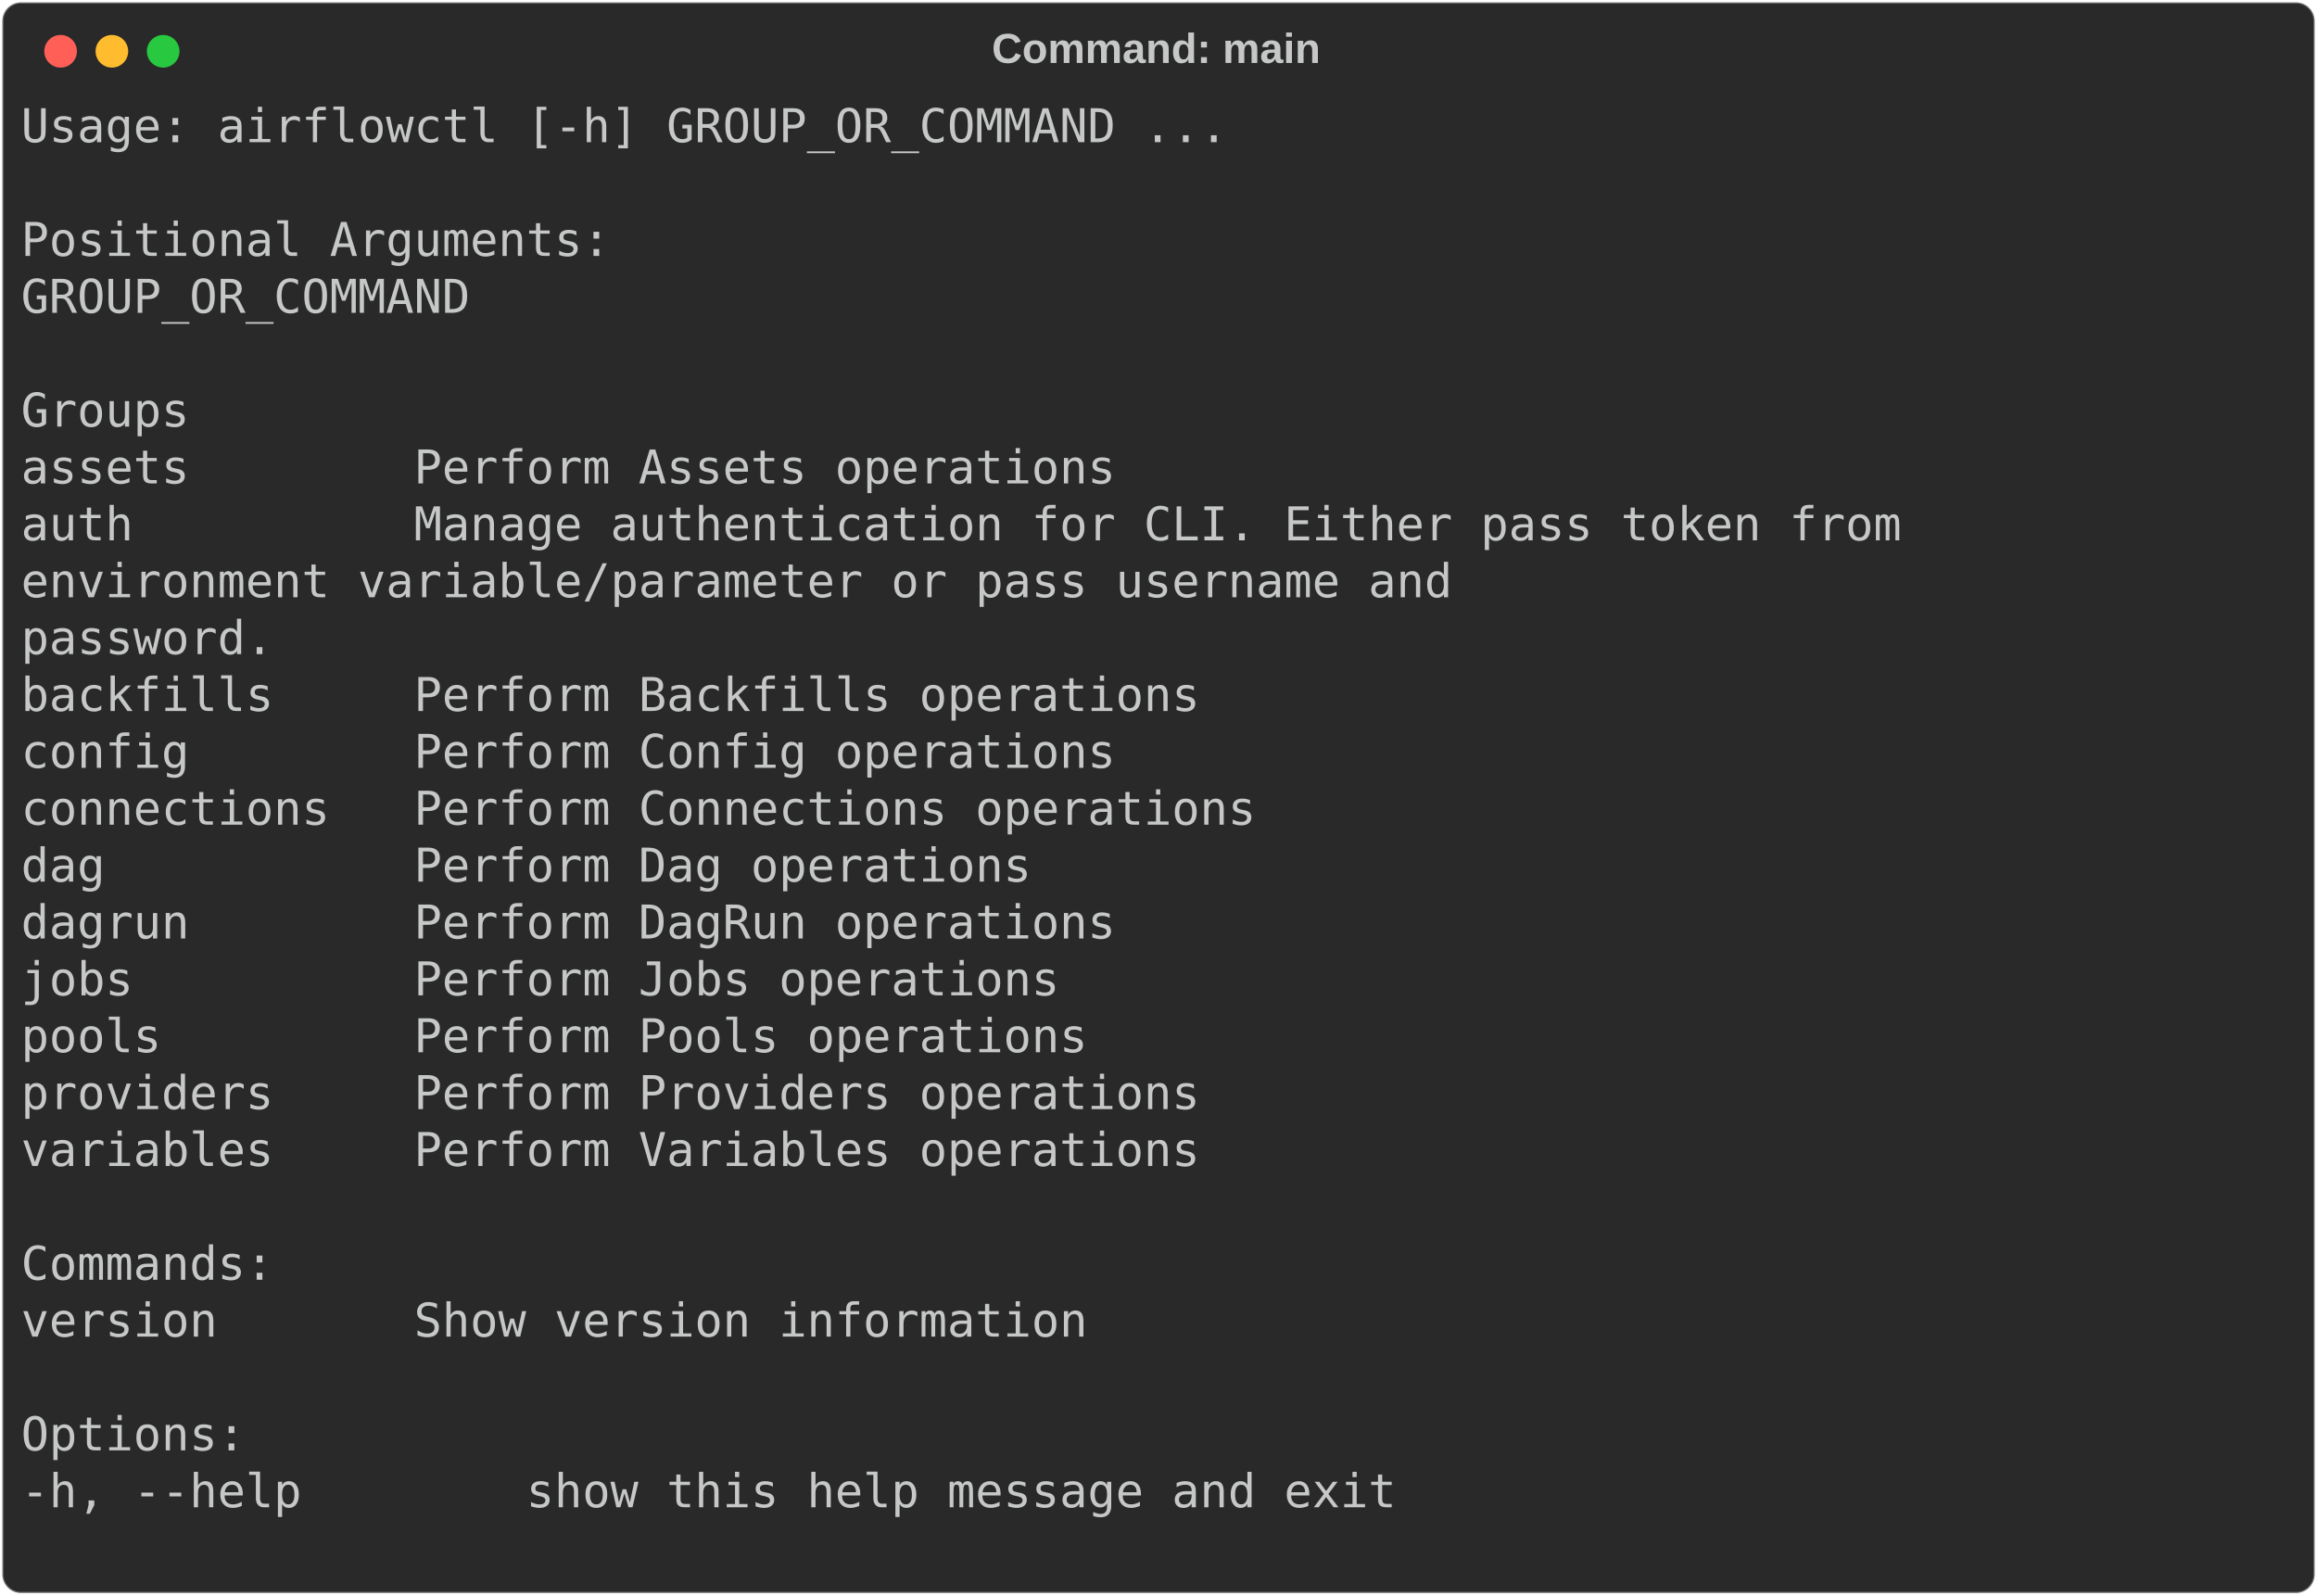
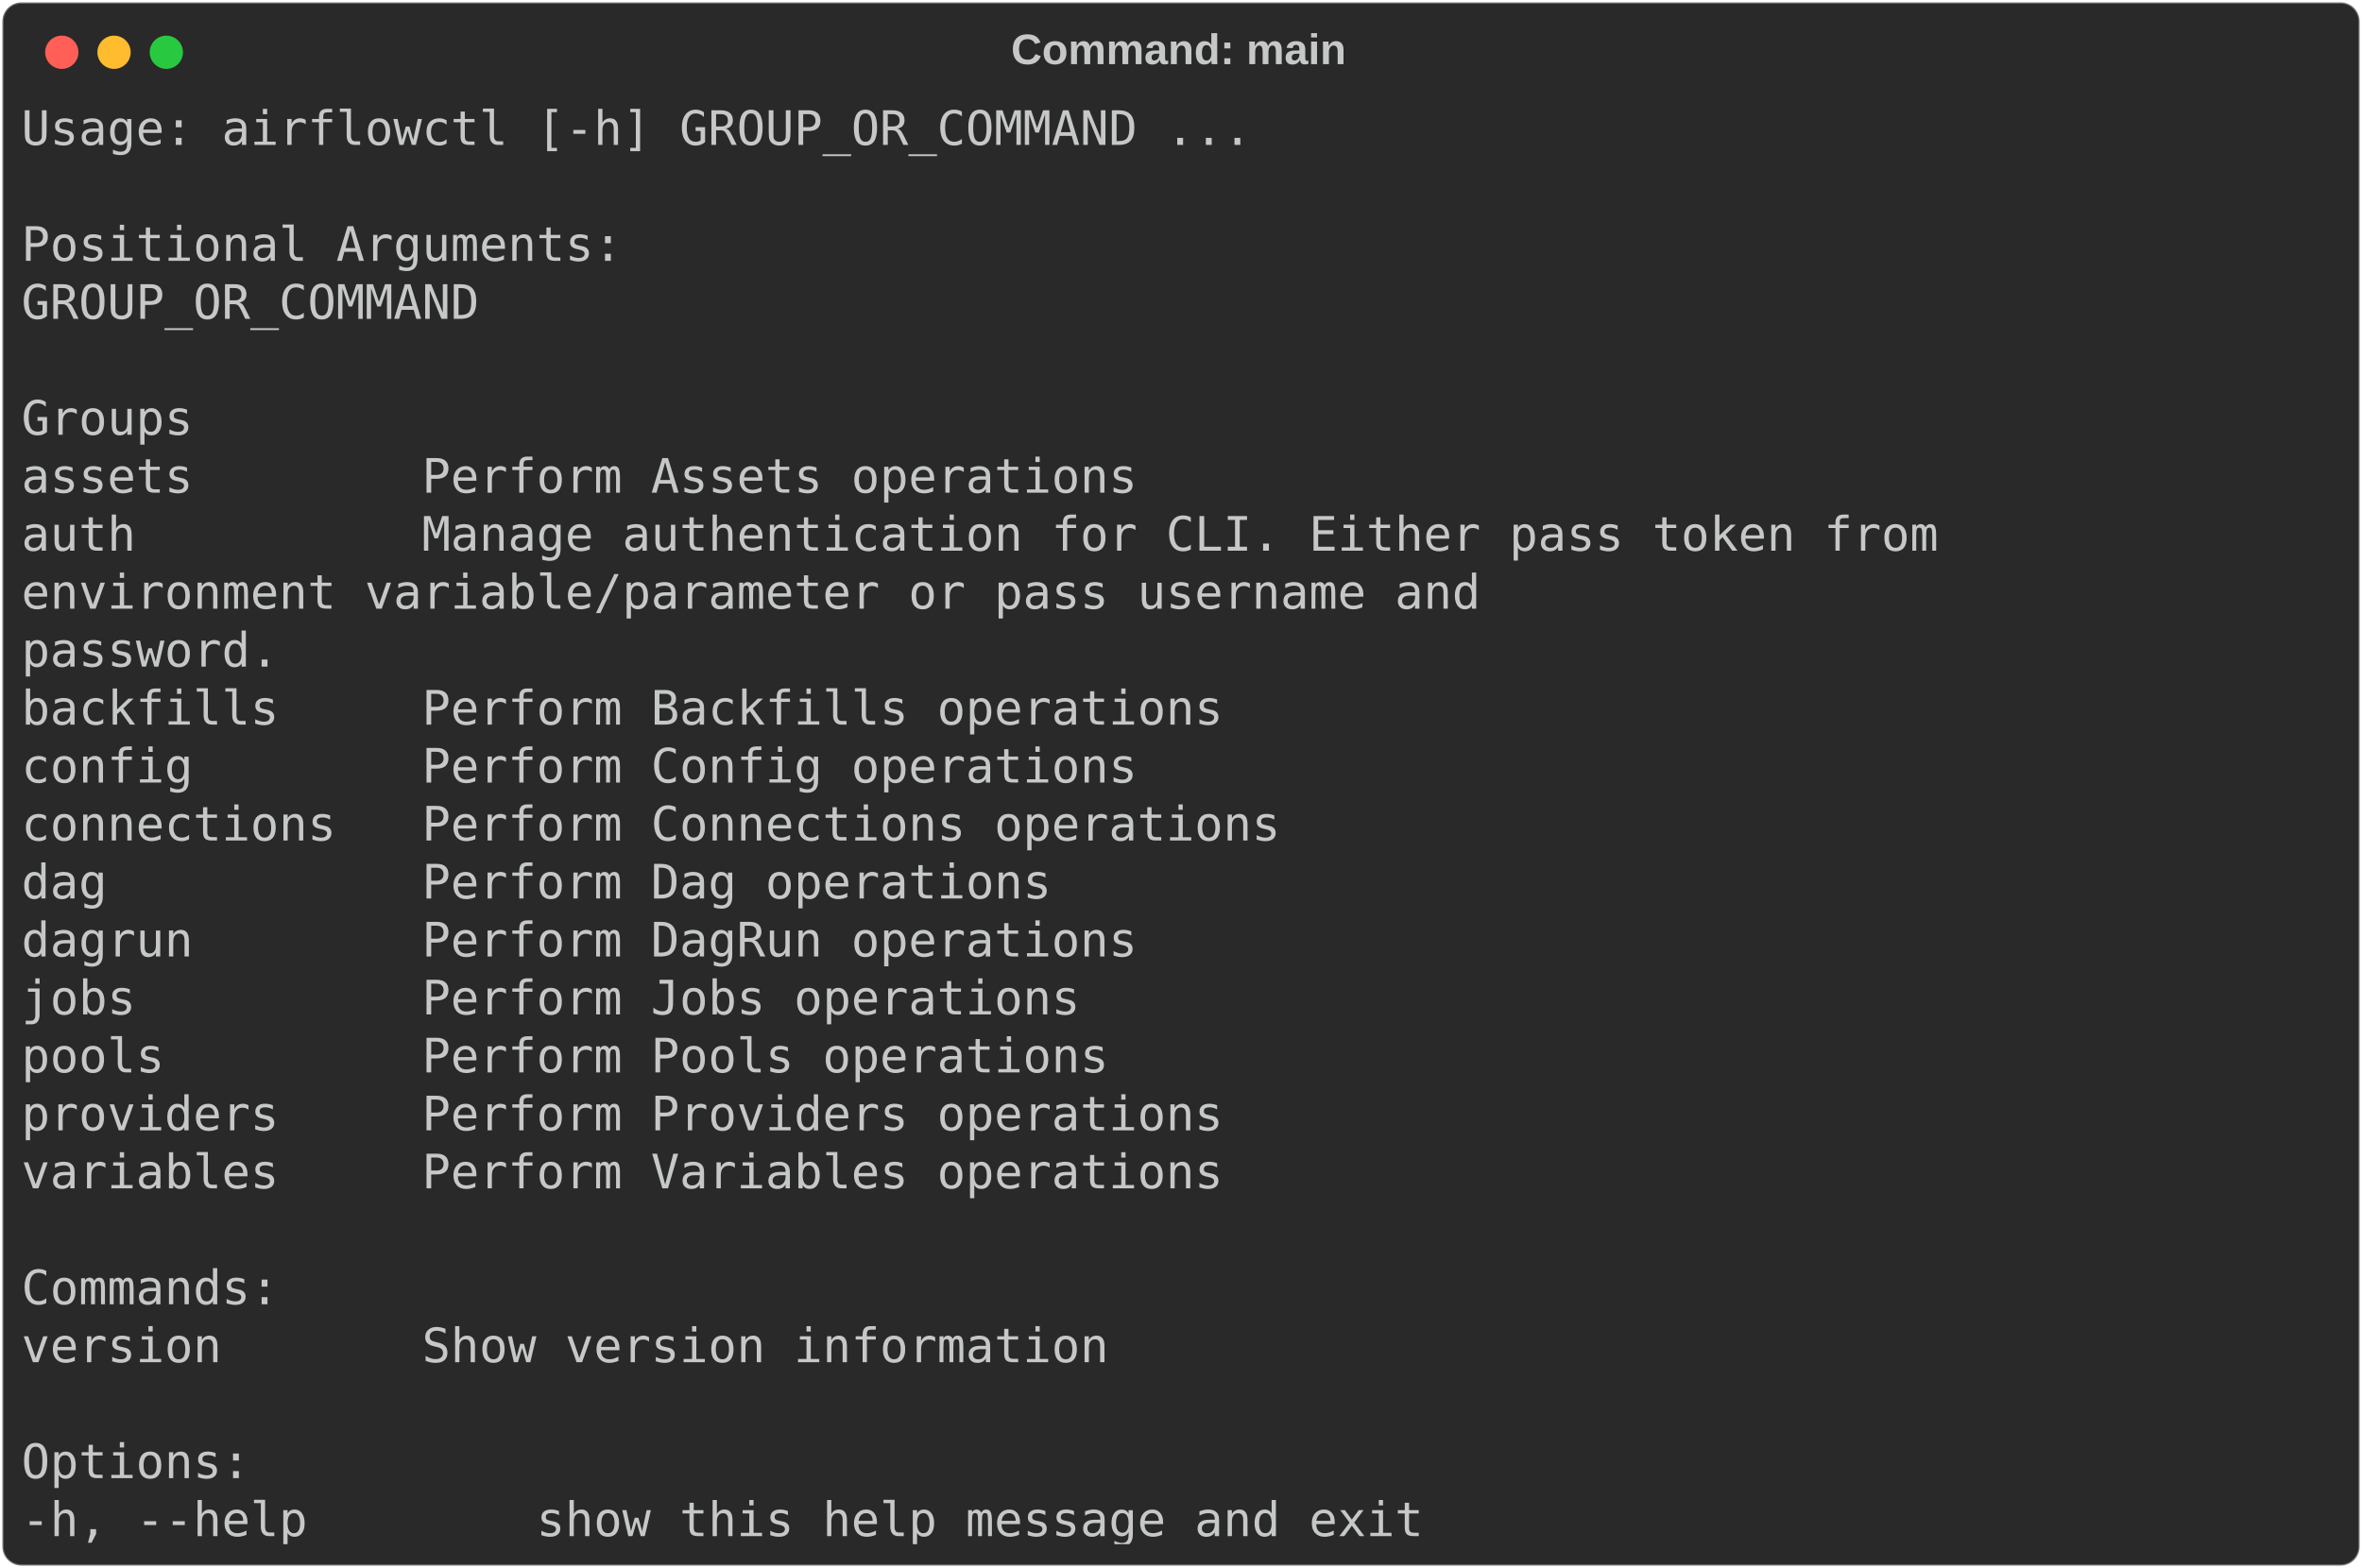
- <svg xmlns="http://www.w3.org/2000/svg" class="rich-terminal" viewBox="0 0 994 684.4">
+ <svg xmlns="http://www.w3.org/2000/svg" class="rich-terminal" viewBox="0 0 994 660.0">
  <style>

    @font-face {
        font-family: "Fira Code";
        src: local("FiraCode-Regular"),
                url("https://cdnjs.cloudflare.com/ajax/libs/firacode/6.2.0/woff2/FiraCode-Regular.woff2") format("woff2"),
                url("https://cdnjs.cloudflare.com/ajax/libs/firacode/6.2.0/woff/FiraCode-Regular.woff") format("woff");
        font-style: normal;
        font-weight: 400;
    }
    @font-face {
        font-family: "Fira Code";
        src: local("FiraCode-Bold"),
                url("https://cdnjs.cloudflare.com/ajax/libs/firacode/6.2.0/woff2/FiraCode-Bold.woff2") format("woff2"),
                url("https://cdnjs.cloudflare.com/ajax/libs/firacode/6.2.0/woff/FiraCode-Bold.woff") format("woff");
        font-style: bold;
        font-weight: 700;
    }

    .terminal-2610352951-matrix {
        font-family: Fira Code, monospace;
        font-size: 20px;
        line-height: 24.4px;
        font-variant-east-asian: full-width;
    }

    .terminal-2610352951-title {
        font-size: 18px;
        font-weight: bold;
        font-family: arial;
    }

    .terminal-2610352951-r1 { fill: #c5c8c6 }
    </style>
  <defs>
    <clipPath id="terminal-2610352951-clip-terminal">
-       <rect x="0" y="0" width="975.0" height="633.4" />
+       <rect x="0" y="0" width="975.0" height="609.0" />
    </clipPath>
    <clipPath id="terminal-2610352951-line-0">
      <rect x="0" y="1.5" width="976" height="24.65" />
    </clipPath>
    <clipPath id="terminal-2610352951-line-1">
      <rect x="0" y="25.9" width="976" height="24.65" />
    </clipPath>
    <clipPath id="terminal-2610352951-line-2">
      <rect x="0" y="50.3" width="976" height="24.65" />
    </clipPath>
    <clipPath id="terminal-2610352951-line-3">
      <rect x="0" y="74.7" width="976" height="24.65" />
    </clipPath>
    <clipPath id="terminal-2610352951-line-4">
      <rect x="0" y="99.1" width="976" height="24.65" />
    </clipPath>
    <clipPath id="terminal-2610352951-line-5">
      <rect x="0" y="123.5" width="976" height="24.65" />
    </clipPath>
    <clipPath id="terminal-2610352951-line-6">
      <rect x="0" y="147.9" width="976" height="24.65" />
    </clipPath>
    <clipPath id="terminal-2610352951-line-7">
      <rect x="0" y="172.3" width="976" height="24.65" />
    </clipPath>
    <clipPath id="terminal-2610352951-line-8">
      <rect x="0" y="196.7" width="976" height="24.65" />
    </clipPath>
    <clipPath id="terminal-2610352951-line-9">
      <rect x="0" y="221.1" width="976" height="24.65" />
    </clipPath>
    <clipPath id="terminal-2610352951-line-10">
      <rect x="0" y="245.5" width="976" height="24.65" />
    </clipPath>
    <clipPath id="terminal-2610352951-line-11">
      <rect x="0" y="269.9" width="976" height="24.65" />
    </clipPath>
    <clipPath id="terminal-2610352951-line-12">
      <rect x="0" y="294.3" width="976" height="24.65" />
    </clipPath>
    <clipPath id="terminal-2610352951-line-13">
      <rect x="0" y="318.7" width="976" height="24.65" />
    </clipPath>
    <clipPath id="terminal-2610352951-line-14">
      <rect x="0" y="343.1" width="976" height="24.65" />
    </clipPath>
    <clipPath id="terminal-2610352951-line-15">
      <rect x="0" y="367.5" width="976" height="24.65" />
    </clipPath>
    <clipPath id="terminal-2610352951-line-16">
      <rect x="0" y="391.9" width="976" height="24.65" />
    </clipPath>
    <clipPath id="terminal-2610352951-line-17">
      <rect x="0" y="416.3" width="976" height="24.65" />
    </clipPath>
    <clipPath id="terminal-2610352951-line-18">
      <rect x="0" y="440.7" width="976" height="24.65" />
    </clipPath>
    <clipPath id="terminal-2610352951-line-19">
      <rect x="0" y="465.1" width="976" height="24.65" />
    </clipPath>
    <clipPath id="terminal-2610352951-line-20">
      <rect x="0" y="489.5" width="976" height="24.65" />
    </clipPath>
    <clipPath id="terminal-2610352951-line-21">
      <rect x="0" y="513.9" width="976" height="24.65" />
    </clipPath>
    <clipPath id="terminal-2610352951-line-22">
      <rect x="0" y="538.3" width="976" height="24.65" />
    </clipPath>
    <clipPath id="terminal-2610352951-line-23">
      <rect x="0" y="562.7" width="976" height="24.65" />
    </clipPath>
  </defs>
-   <rect fill="#292929" stroke="rgba(255,255,255,0.35)" stroke-width="1" x="1" y="1" width="992" height="682.4" rx="8" />
+   <rect fill="#292929" stroke="rgba(255,255,255,0.35)" stroke-width="1" x="1" y="1" width="992" height="658" rx="8" />
  <text class="terminal-2610352951-title" fill="#c5c8c6" text-anchor="middle" x="496" y="27">Command: main</text>
  <g transform="translate(26,22)">
    <circle cx="0" cy="0" r="7" fill="#ff5f57" />
    <circle cx="22" cy="0" r="7" fill="#febc2e" />
    <circle cx="44" cy="0" r="7" fill="#28c840" />
  </g>
  <g transform="translate(9, 41)" clip-path="url(#terminal-2610352951-clip-terminal)">
    <g class="terminal-2610352951-matrix">
      <text class="terminal-2610352951-r1" x="0" y="20" textLength="524.6" clip-path="url(#terminal-2610352951-line-0)">Usage: airflowctl [-h] GROUP_OR_COMMAND ...</text>
      <text class="terminal-2610352951-r1" x="976" y="20" textLength="12.2" clip-path="url(#terminal-2610352951-line-0)">
</text>
      <text class="terminal-2610352951-r1" x="976" y="44.4" textLength="12.2" clip-path="url(#terminal-2610352951-line-1)">
</text>
      <text class="terminal-2610352951-r1" x="0" y="68.8" textLength="256.2" clip-path="url(#terminal-2610352951-line-2)">Positional Arguments:</text>
      <text class="terminal-2610352951-r1" x="976" y="68.8" textLength="12.2" clip-path="url(#terminal-2610352951-line-2)">
</text>
      <text class="terminal-2610352951-r1" x="0" y="93.2" textLength="219.6" clip-path="url(#terminal-2610352951-line-3)">  GROUP_OR_COMMAND</text>
      <text class="terminal-2610352951-r1" x="976" y="93.2" textLength="12.2" clip-path="url(#terminal-2610352951-line-3)">
</text>
      <text class="terminal-2610352951-r1" x="976" y="117.6" textLength="12.2" clip-path="url(#terminal-2610352951-line-4)">
</text>
      <text class="terminal-2610352951-r1" x="0" y="142" textLength="122" clip-path="url(#terminal-2610352951-line-5)">    Groups</text>
      <text class="terminal-2610352951-r1" x="976" y="142" textLength="12.2" clip-path="url(#terminal-2610352951-line-5)">
</text>
      <text class="terminal-2610352951-r1" x="0" y="166.4" textLength="549" clip-path="url(#terminal-2610352951-line-6)">      assets        Perform Assets operations</text>
      <text class="terminal-2610352951-r1" x="976" y="166.4" textLength="12.2" clip-path="url(#terminal-2610352951-line-6)">
</text>
      <text class="terminal-2610352951-r1" x="0" y="190.8" textLength="890.6" clip-path="url(#terminal-2610352951-line-7)">      auth          Manage authentication for CLI. Either pass token from</text>
      <text class="terminal-2610352951-r1" x="976" y="190.8" textLength="12.2" clip-path="url(#terminal-2610352951-line-7)">
</text>
      <text class="terminal-2610352951-r1" x="0" y="215.2" textLength="866.2" clip-path="url(#terminal-2610352951-line-8)">                    environment variable/parameter or pass username and</text>
      <text class="terminal-2610352951-r1" x="976" y="215.2" textLength="12.2" clip-path="url(#terminal-2610352951-line-8)">
</text>
      <text class="terminal-2610352951-r1" x="0" y="239.6" textLength="353.8" clip-path="url(#terminal-2610352951-line-9)">                    password.</text>
      <text class="terminal-2610352951-r1" x="976" y="239.6" textLength="12.2" clip-path="url(#terminal-2610352951-line-9)">
</text>
      <text class="terminal-2610352951-r1" x="0" y="264" textLength="585.6" clip-path="url(#terminal-2610352951-line-10)">      backfills     Perform Backfills operations</text>
      <text class="terminal-2610352951-r1" x="976" y="264" textLength="12.2" clip-path="url(#terminal-2610352951-line-10)">
</text>
      <text class="terminal-2610352951-r1" x="0" y="288.4" textLength="549" clip-path="url(#terminal-2610352951-line-11)">      config        Perform Config operations</text>
      <text class="terminal-2610352951-r1" x="976" y="288.4" textLength="12.2" clip-path="url(#terminal-2610352951-line-11)">
</text>
      <text class="terminal-2610352951-r1" x="0" y="312.8" textLength="610" clip-path="url(#terminal-2610352951-line-12)">      connections   Perform Connections operations</text>
      <text class="terminal-2610352951-r1" x="976" y="312.8" textLength="12.2" clip-path="url(#terminal-2610352951-line-12)">
</text>
      <text class="terminal-2610352951-r1" x="0" y="337.2" textLength="512.4" clip-path="url(#terminal-2610352951-line-13)">      dag           Perform Dag operations</text>
      <text class="terminal-2610352951-r1" x="976" y="337.2" textLength="12.2" clip-path="url(#terminal-2610352951-line-13)">
</text>
      <text class="terminal-2610352951-r1" x="0" y="361.6" textLength="549" clip-path="url(#terminal-2610352951-line-14)">      dagrun        Perform DagRun operations</text>
      <text class="terminal-2610352951-r1" x="976" y="361.6" textLength="12.2" clip-path="url(#terminal-2610352951-line-14)">
</text>
      <text class="terminal-2610352951-r1" x="0" y="386" textLength="524.6" clip-path="url(#terminal-2610352951-line-15)">      jobs          Perform Jobs operations</text>
      <text class="terminal-2610352951-r1" x="976" y="386" textLength="12.2" clip-path="url(#terminal-2610352951-line-15)">
</text>
      <text class="terminal-2610352951-r1" x="0" y="410.4" textLength="536.8" clip-path="url(#terminal-2610352951-line-16)">      pools         Perform Pools operations</text>
      <text class="terminal-2610352951-r1" x="976" y="410.4" textLength="12.2" clip-path="url(#terminal-2610352951-line-16)">
</text>
      <text class="terminal-2610352951-r1" x="0" y="434.8" textLength="585.6" clip-path="url(#terminal-2610352951-line-17)">      providers     Perform Providers operations</text>
      <text class="terminal-2610352951-r1" x="976" y="434.8" textLength="12.2" clip-path="url(#terminal-2610352951-line-17)">
</text>
      <text class="terminal-2610352951-r1" x="0" y="459.2" textLength="585.6" clip-path="url(#terminal-2610352951-line-18)">      variables     Perform Variables operations</text>
      <text class="terminal-2610352951-r1" x="976" y="459.2" textLength="12.2" clip-path="url(#terminal-2610352951-line-18)">
</text>
      <text class="terminal-2610352951-r1" x="976" y="483.6" textLength="12.2" clip-path="url(#terminal-2610352951-line-19)">
</text>
      <text class="terminal-2610352951-r1" x="0" y="508" textLength="158.6" clip-path="url(#terminal-2610352951-line-20)">    Commands:</text>
      <text class="terminal-2610352951-r1" x="976" y="508" textLength="12.2" clip-path="url(#terminal-2610352951-line-20)">
</text>
      <text class="terminal-2610352951-r1" x="0" y="532.4" textLength="536.8" clip-path="url(#terminal-2610352951-line-21)">      version       Show version information</text>
      <text class="terminal-2610352951-r1" x="976" y="532.4" textLength="12.2" clip-path="url(#terminal-2610352951-line-21)">
</text>
      <text class="terminal-2610352951-r1" x="976" y="556.8" textLength="12.2" clip-path="url(#terminal-2610352951-line-22)">
</text>
      <text class="terminal-2610352951-r1" x="0" y="581.2" textLength="97.6" clip-path="url(#terminal-2610352951-line-23)">Options:</text>
      <text class="terminal-2610352951-r1" x="976" y="581.2" textLength="12.2" clip-path="url(#terminal-2610352951-line-23)">
</text>
      <text class="terminal-2610352951-r1" x="0" y="605.6" textLength="622.2" clip-path="url(#terminal-2610352951-line-24)">  -h, --help        show this help message and exit</text>
      <text class="terminal-2610352951-r1" x="976" y="605.6" textLength="12.2" clip-path="url(#terminal-2610352951-line-24)">
</text>
    </g>
  </g>
</svg>
